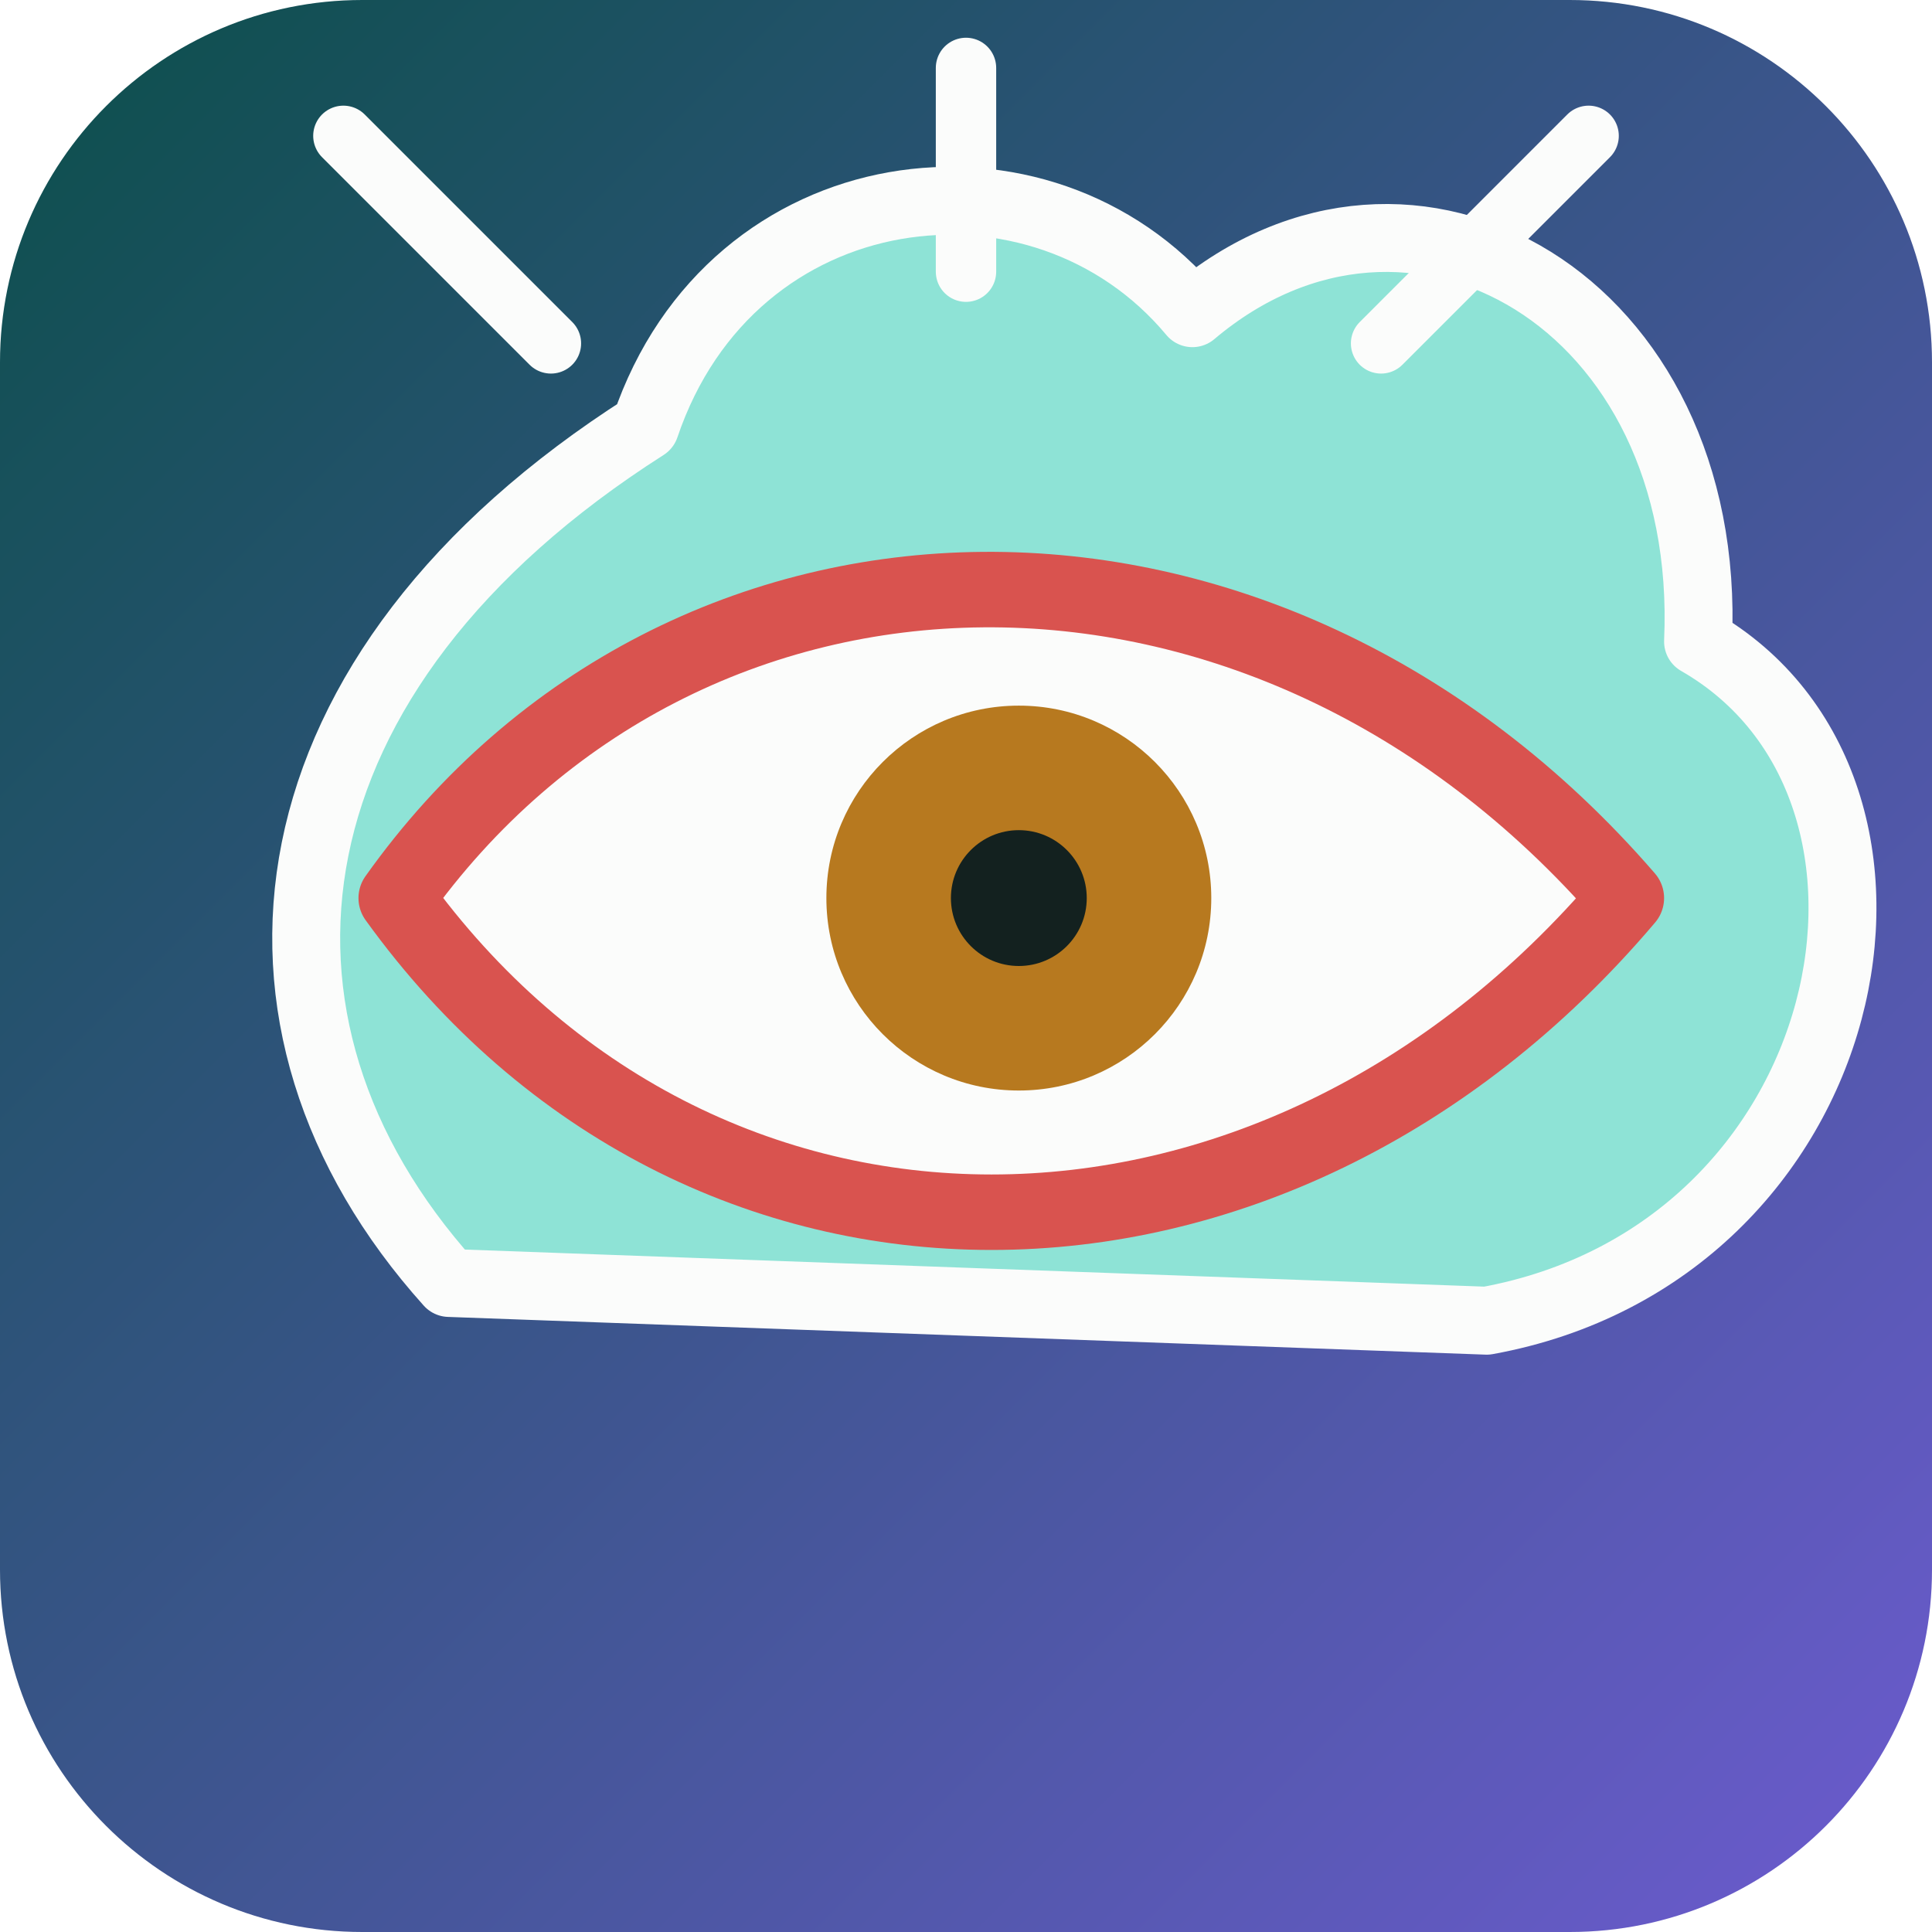
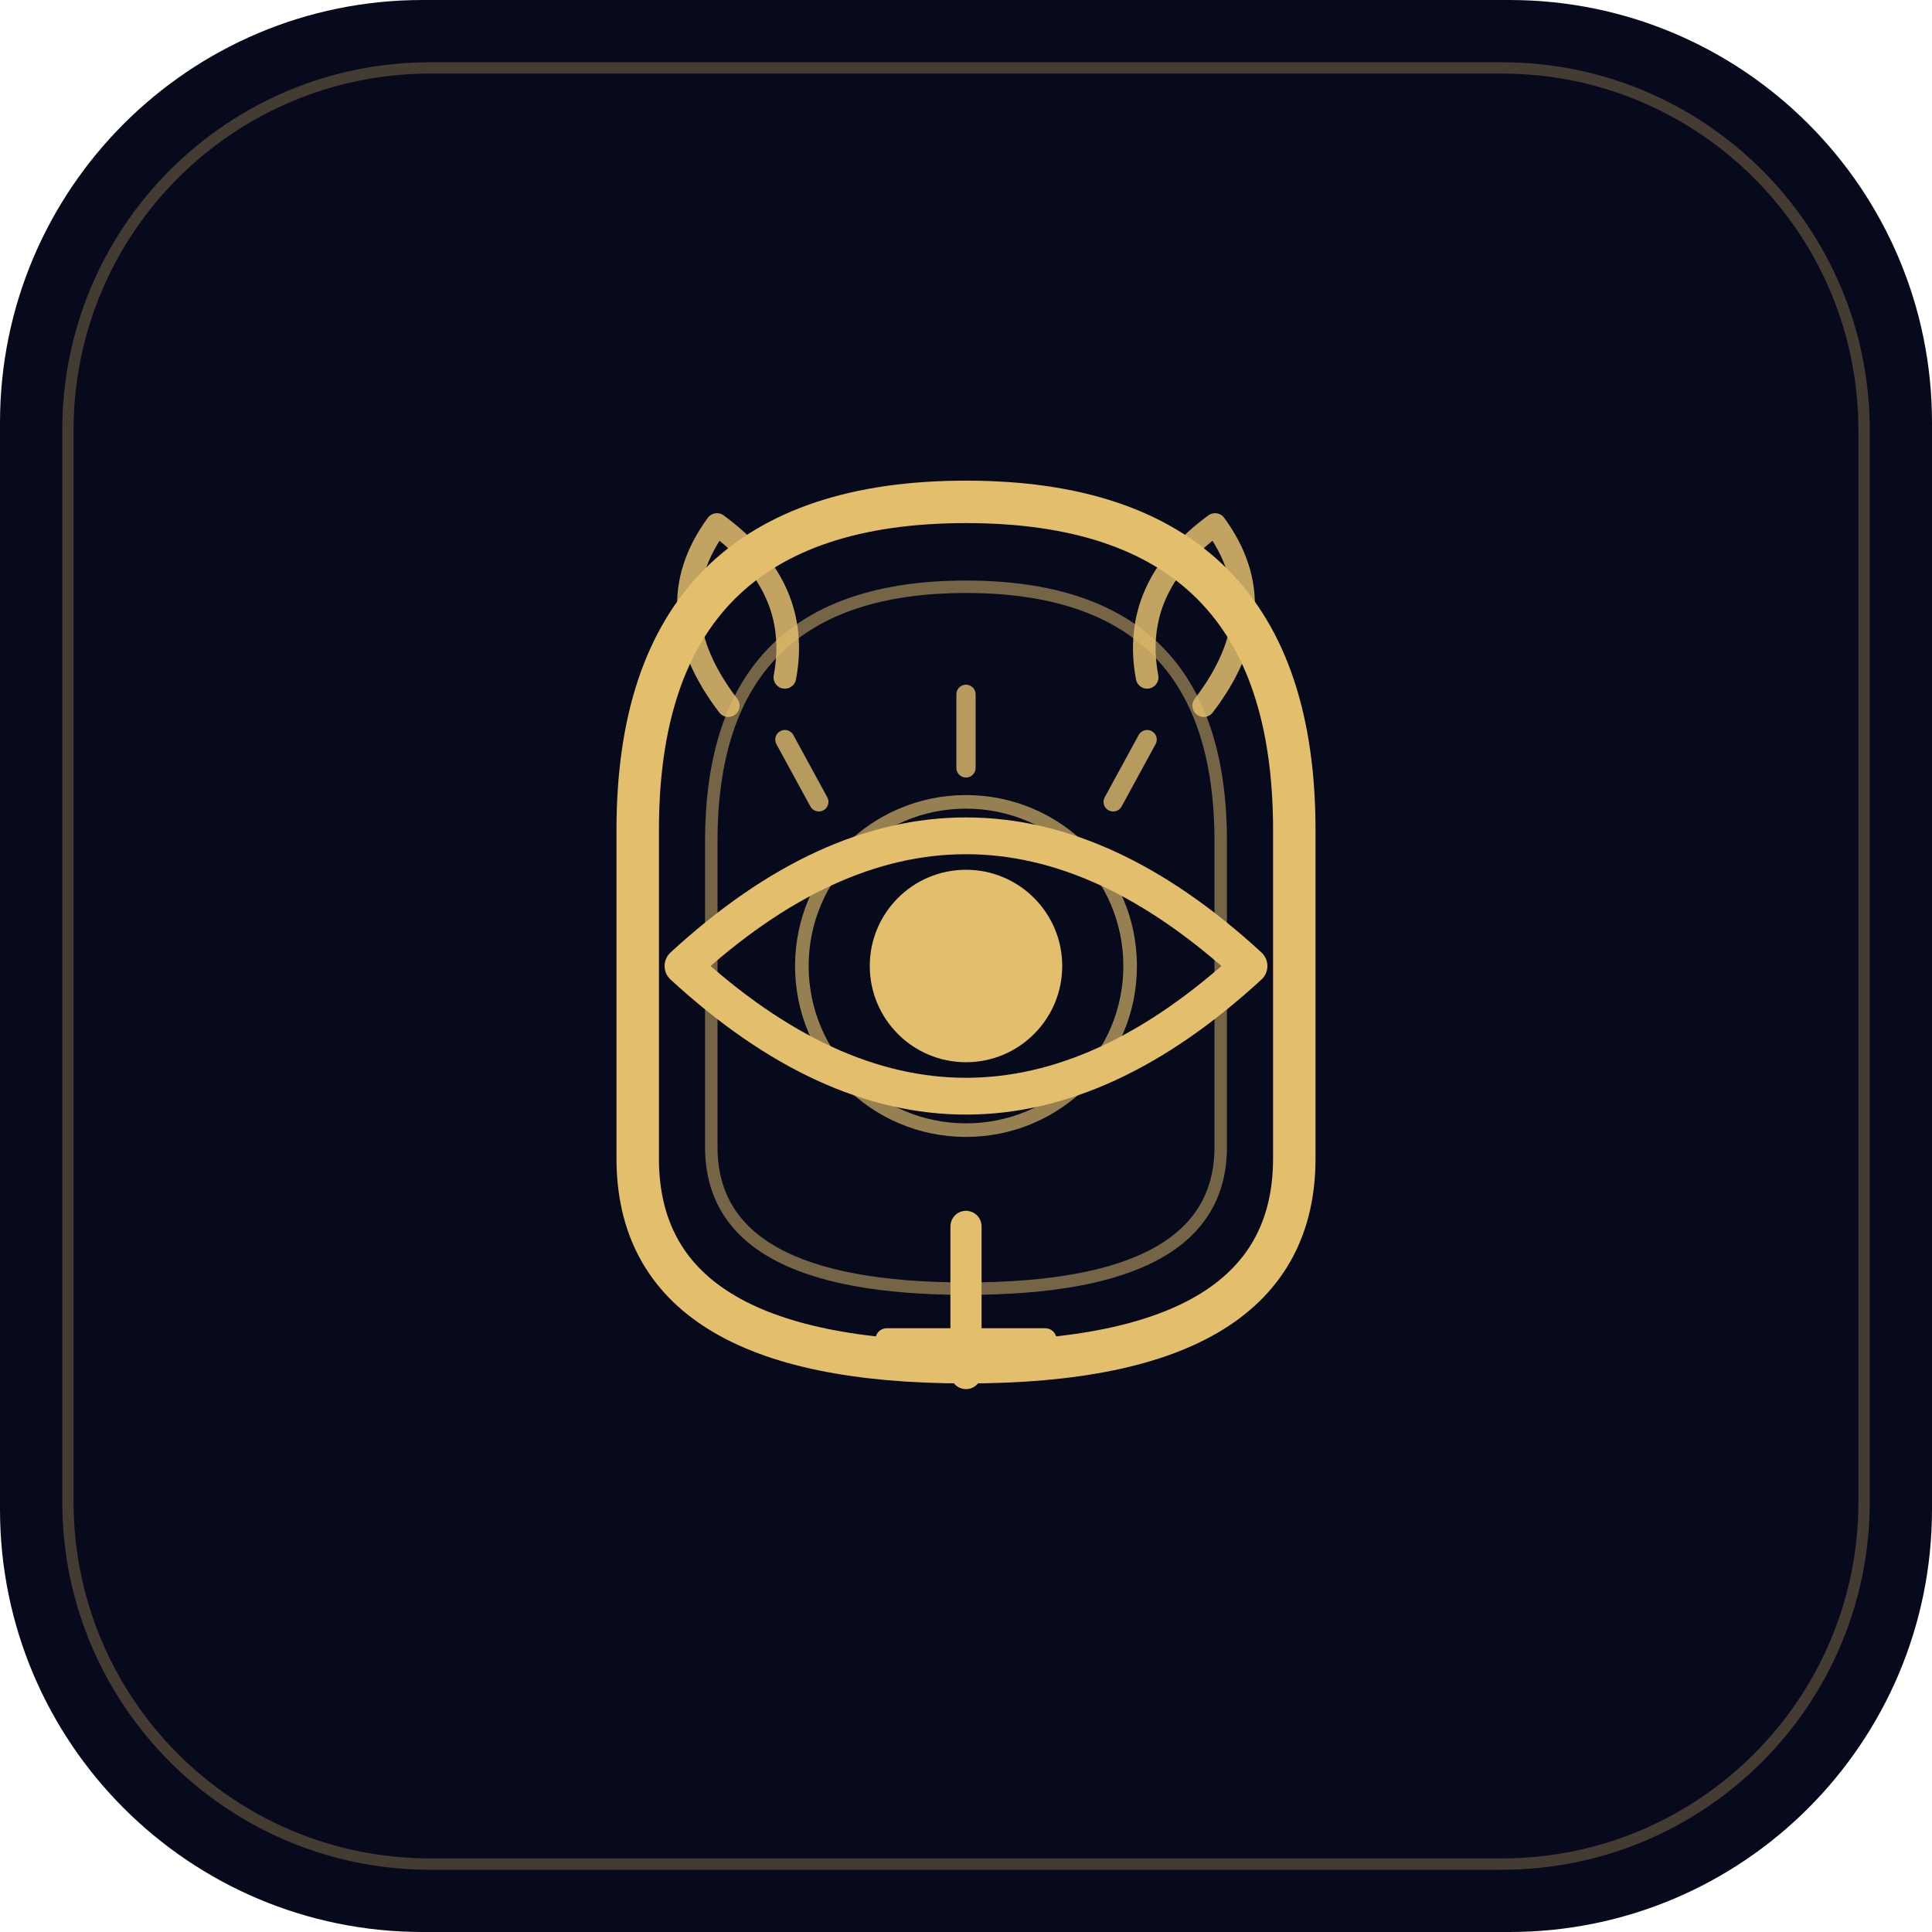
- <svg xmlns="http://www.w3.org/2000/svg" viewBox="0 0 512 512" role="img" aria-labelledby="title desc">
-   <defs>
-     <linearGradient id="bg" x1="0" y1="0" x2="1" y2="1">
-       <stop offset="0" stop-color="#0b4f4a" />
-       <stop offset="1" stop-color="#6d5bd0" />
-     </linearGradient>
-   </defs>
-   <rect width="512" height="512" rx="96" fill="url(#bg)" />
-   <path d="M119 340C57 271 69 178 171 113c23-68 105-78 145-30 58-49 138-3 134 87 68 39 43 162-56 180Z" fill="#8ee3d6" stroke="#fbfcfb" stroke-width="18" stroke-linejoin="round" />
-   <path d="M105 238c76-107 230-111 326 0-94 111-246 111-326 0Z" fill="#fbfcfb" stroke="#d9534f" stroke-width="20" stroke-linejoin="round" />
-   <circle cx="270" cy="238" r="51" fill="#b7791f" />
-   <circle cx="270" cy="238" r="18" fill="#13211f" />
-   <path d="M146 91 91 36M366 91l55-55M256 72V18" fill="none" stroke="#fbfcfb" stroke-width="16" stroke-linecap="round" />
+ <svg xmlns="http://www.w3.org/2000/svg" viewBox="0 0 512 512" width="512" height="512" role="img" aria-label="PsycheIQ">
+   <rect width="512" height="512" rx="112" fill="#070A1C" />
+   <rect x="18" y="18" width="476" height="476" rx="96" fill="none" stroke="#E3BE6D" stroke-width="3" opacity=".28" />
+   <g transform="translate(106 106) scale(1.5)" fill="none" stroke="#E3BE6D" stroke-linecap="round" stroke-linejoin="round">
+     <path d="M100 18q58 0 58 58v58q0 36-58 36q-58 0-58-36V76q0-58 58-58z" stroke-width="7.5" />
+     <path d="M100 33q45 0 45 45v54q0 25-45 25q-45 0-45-25V78q0-45 45-45z" stroke-width="2.2" opacity=".5" />
+     <path d="M50 100q50-46 100 0q-50 46-100 0z" stroke-width="6.5" />
+     <circle cx="100" cy="100" r="17" fill="#E3BE6D" stroke="none" />
+     <circle cx="100" cy="100" r="29" stroke-width="2.4" opacity=".65" />
+     <path d="M100 52v13M68 60l6 11M132 60l-6 11" stroke-width="3.4" opacity=".8" />
+     <path d="M100 146v26" stroke-width="5.5" />
+     <path d="M86 166h28" stroke-width="4" />
+     <path d="M58 54q-13-17-2-32q15 11 12 27" stroke-width="4" opacity=".85" />
+     <path d="M142 54q13-17 2-32q-15 11-12 27" stroke-width="4" opacity=".85" />
+   </g>
</svg>
